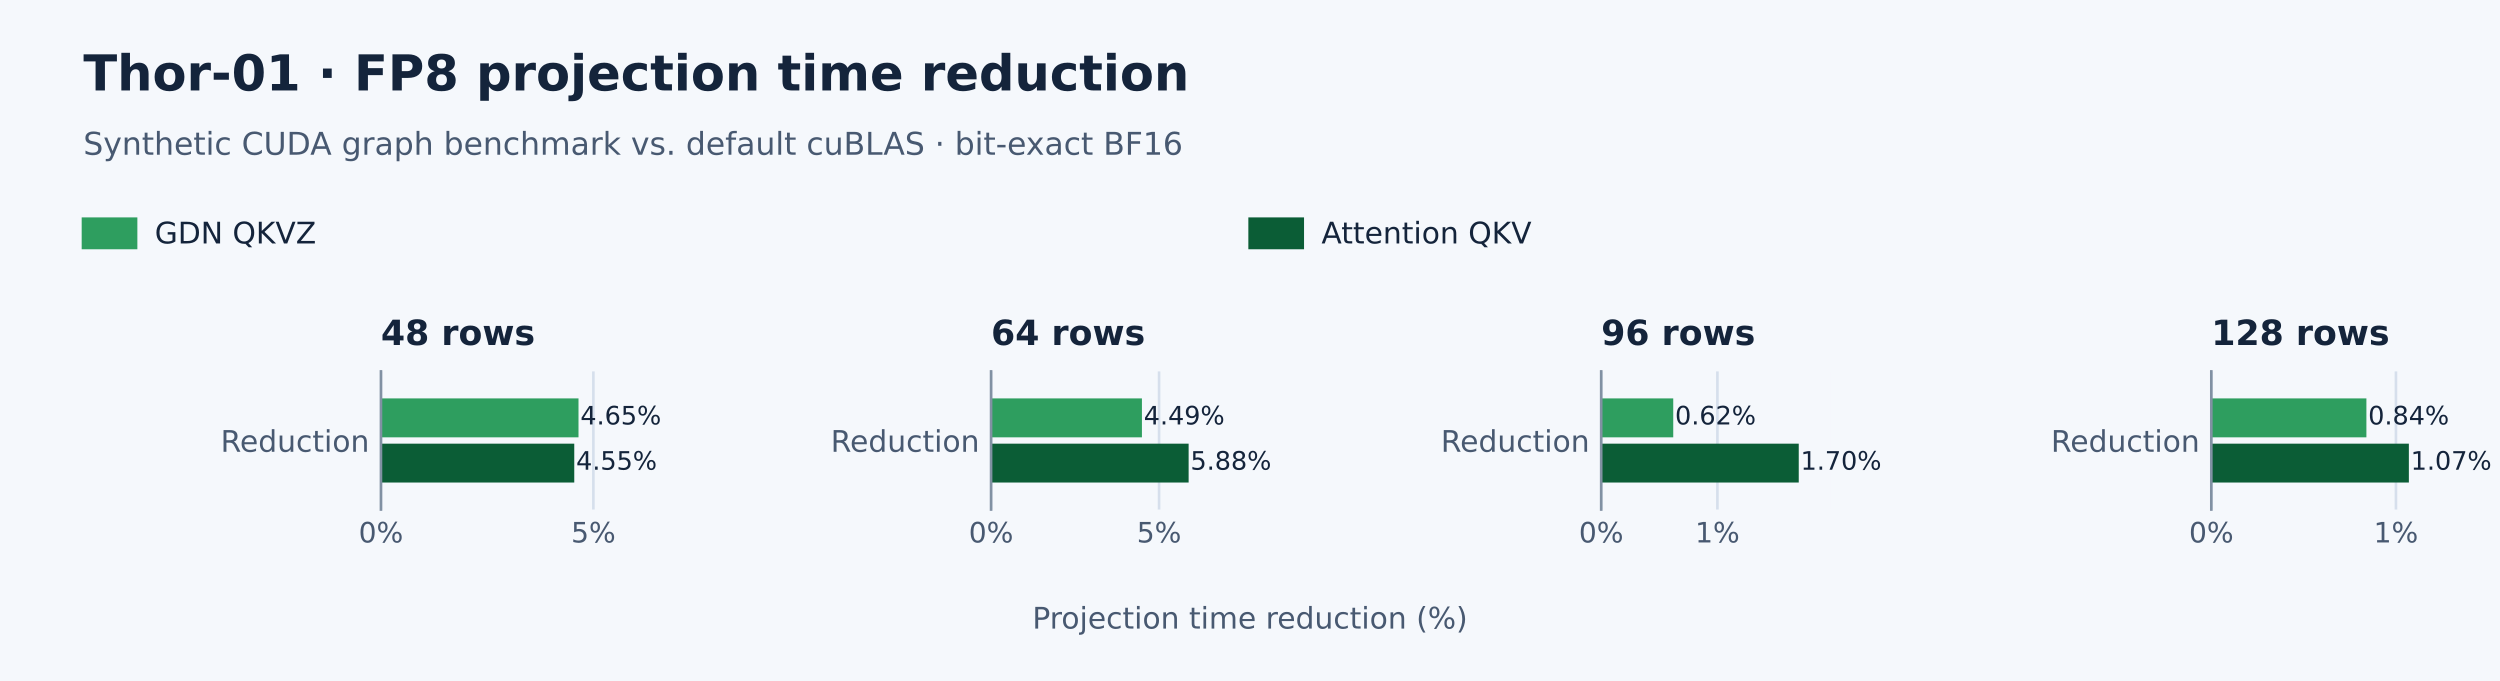
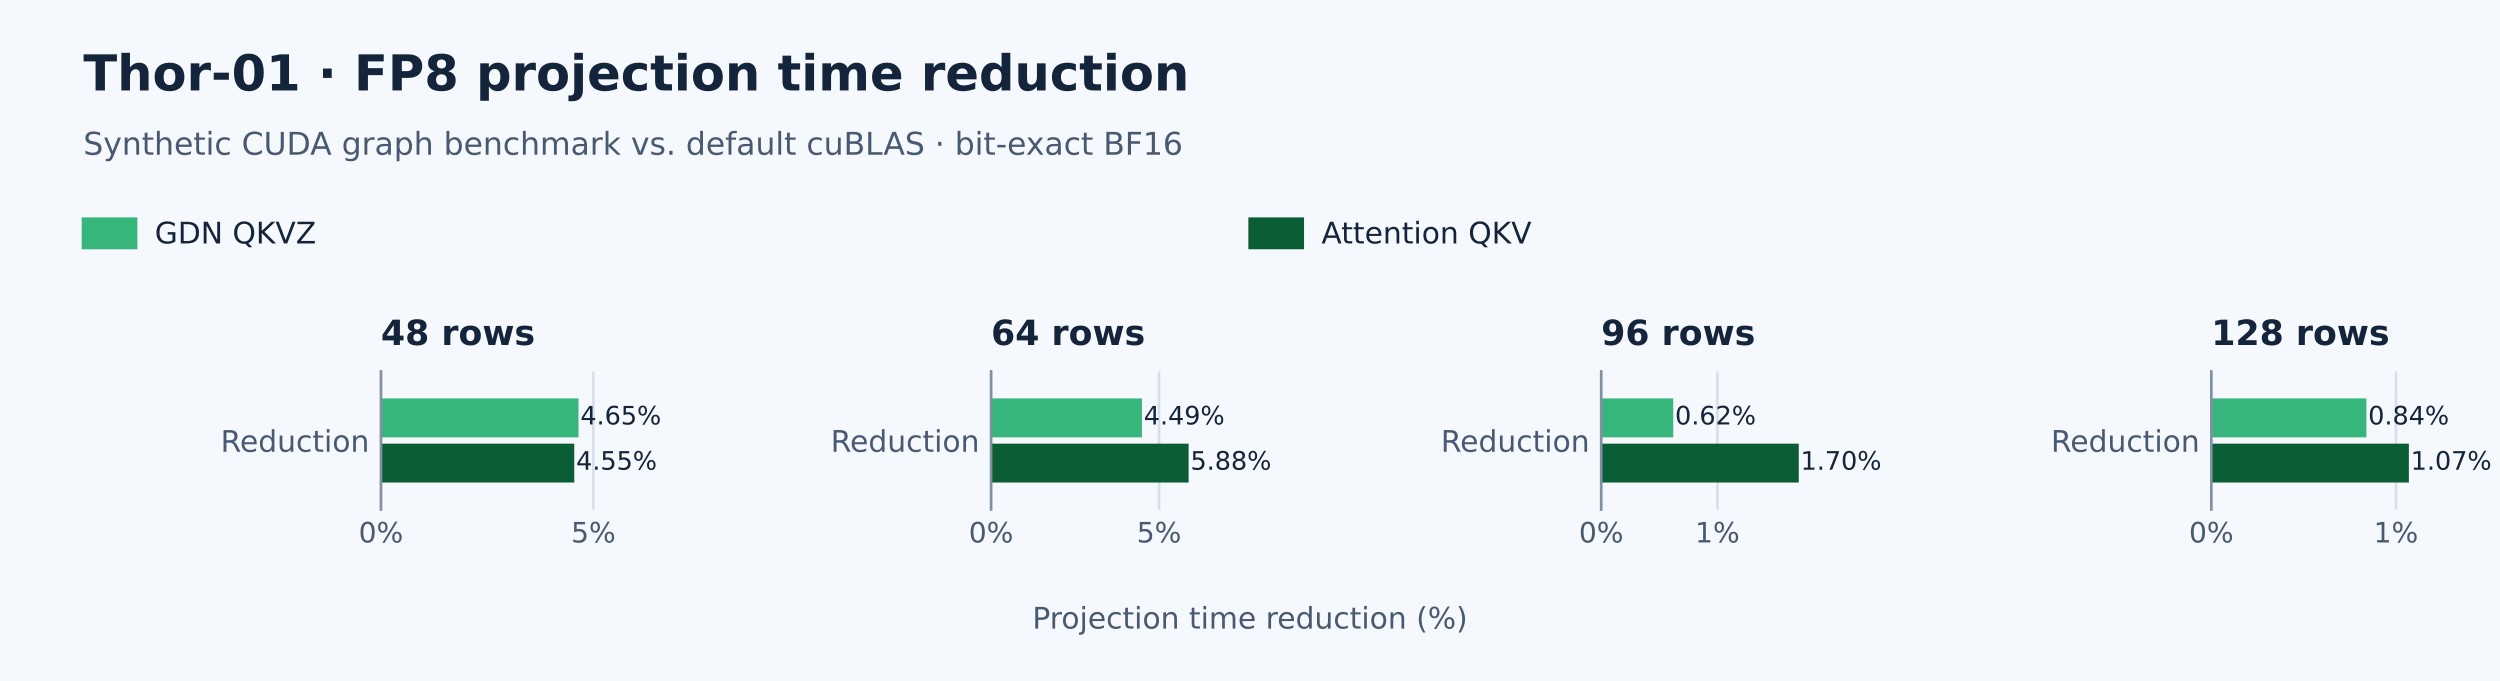
<svg xmlns="http://www.w3.org/2000/svg" width="756pt" height="205.92pt" viewBox="0 0 756 205.92" version="1.1">
  <defs>
    <style type="text/css">*{stroke-linejoin: round; stroke-linecap: butt}</style>
  </defs>
  <g id="figure_1">
    <g id="patch_1">
      <path d="M 0 205.92  L 756 205.92  L 756 0  L 0 0  z " style="fill: #f5f8fc" />
    </g>
    <g id="axes_1">
      <g id="patch_2">
        <path d="M 115.2 154.08  L 184.5 154.08  L 184.5 112.32  L 115.2 112.32  z " style="fill: #f5f8fc" />
      </g>
      <g id="matplotlib.axis_1">
        <g id="xtick_1">
          <g id="line2d_1">
            <path d="M 115.2 154.08  L 115.2 112.32  " clip-path="url(#p41c8f8e82d)" style="fill: none; stroke: #d6dfec; stroke-width: 0.8; stroke-linecap: square" />
          </g>
          <g id="line2d_2" />
          <g id="text_1">
            <text style="font-size: 8.5px; font-family: 'DejaVu Sans', 'Helvetica Neue', Helvetica, Arial, sans-serif; text-anchor: middle; fill: #485971" x="115.2" y="164.038" transform="rotate(-0 115.2 164.038)">0%</text>
          </g>
        </g>
        <g id="xtick_2">
          <g id="line2d_3">
            <path d="M 179.438 154.08  L 179.438 112.32  " clip-path="url(#p41c8f8e82d)" style="fill: none; stroke: #d6dfec; stroke-width: 0.8; stroke-linecap: square" />
          </g>
          <g id="line2d_4" />
          <g id="text_2">
            <text style="font-size: 8.5px; font-family: 'DejaVu Sans', 'Helvetica Neue', Helvetica, Arial, sans-serif; text-anchor: middle; fill: #485971" x="179.438" y="164.038" transform="rotate(-0 179.438 164.038)">5%</text>
          </g>
        </g>
      </g>
      <g id="matplotlib.axis_2">
        <g id="ytick_1">
          <g id="line2d_5" />
          <g id="text_3">
            <text style="font-size: 9px; font-family: 'DejaVu Sans', 'Helvetica Neue', Helvetica, Arial, sans-serif; text-anchor: end; fill: #485971" x="111.7" y="136.619" transform="rotate(-0 111.7 136.6193)">Reduction</text>
          </g>
        </g>
      </g>
      <g id="patch_3">
-         <path d="M 115.2 120.478  L 174.941 120.478  L 174.941 132.242  L 115.2 132.242  z " clip-path="url(#p41c8f8e82d)" style="fill: #2e9e5f" />
+         <path d="M 115.2 120.478  L 174.941 120.478  L 174.941 132.242  L 115.2 132.242  z " clip-path="url(#p41c8f8e82d)" style="fill: #37b67c" />
      </g>
      <g id="patch_4">
        <path d="M 115.2 134.158  L 173.657 134.158  L 173.657 145.922  L 115.2 145.922  z " clip-path="url(#p41c8f8e82d)" style="fill: #0b5d36" />
      </g>
      <g id="patch_5">
        <path d="M 115.2 154.08  L 115.2 112.32  " style="fill: none; stroke: #8191a3; stroke-width: 0.8; stroke-linejoin: miter; stroke-linecap: square" />
      </g>
      <g id="text_4">
        <text style="font-size: 7.7px; font-family: 'DejaVu Sans', 'Helvetica Neue', Helvetica, Arial, sans-serif; text-anchor: start; fill: #14243b" x="175.496" y="128.36" transform="rotate(-0 175.4958 128.3602)">4.65%</text>
      </g>
      <g id="text_5">
        <text style="font-size: 7.7px; font-family: 'DejaVu Sans', 'Helvetica Neue', Helvetica, Arial, sans-serif; text-anchor: start; fill: #14243b" x="174.211" y="142.04" transform="rotate(-0 174.211 142.0402)">4.55%</text>
      </g>
      <g id="text_6">
        <text style="font-weight: 700; font-size: 10.5px; font-family: 'DejaVu Sans', 'Helvetica Neue', Helvetica, Arial, sans-serif; text-anchor: start; fill: #14243b" x="115.2" y="104.32" transform="rotate(-0 115.2 104.32)">48 rows</text>
      </g>
    </g>
    <g id="axes_2">
      <g id="patch_6">
        <path d="M 299.7 154.08  L 369 154.08  L 369 112.32  L 299.7 112.32  z " style="fill: #f5f8fc" />
      </g>
      <g id="matplotlib.axis_3">
        <g id="xtick_3">
          <g id="line2d_6">
            <path d="M 299.7 154.08  L 299.7 112.32  " clip-path="url(#pa7d9a19bf4)" style="fill: none; stroke: #d6dfec; stroke-width: 0.8; stroke-linecap: square" />
          </g>
          <g id="line2d_7" />
          <g id="text_7">
            <text style="font-size: 8.5px; font-family: 'DejaVu Sans', 'Helvetica Neue', Helvetica, Arial, sans-serif; text-anchor: middle; fill: #485971" x="299.7" y="164.038" transform="rotate(-0 299.7 164.038)">0%</text>
          </g>
        </g>
        <g id="xtick_4">
          <g id="line2d_8">
            <path d="M 350.5 154.08  L 350.5 112.32  " clip-path="url(#pa7d9a19bf4)" style="fill: none; stroke: #d6dfec; stroke-width: 0.8; stroke-linecap: square" />
          </g>
          <g id="line2d_9" />
          <g id="text_8">
            <text style="font-size: 8.5px; font-family: 'DejaVu Sans', 'Helvetica Neue', Helvetica, Arial, sans-serif; text-anchor: middle; fill: #485971" x="350.5" y="164.038" transform="rotate(-0 350.5005 164.038)">5%</text>
          </g>
        </g>
      </g>
      <g id="matplotlib.axis_4">
        <g id="ytick_2">
          <g id="line2d_10" />
          <g id="text_9">
            <text style="font-size: 9px; font-family: 'DejaVu Sans', 'Helvetica Neue', Helvetica, Arial, sans-serif; text-anchor: end; fill: #485971" x="296.2" y="136.619" transform="rotate(-0 296.2 136.6193)">Reduction</text>
          </g>
        </g>
      </g>
      <g id="patch_7">
-         <path d="M 299.7 120.478  L 345.319 120.478  L 345.319 132.242  L 299.7 132.242  z " clip-path="url(#pa7d9a19bf4)" style="fill: #2e9e5f" />
+         <path d="M 299.7 120.478  L 345.319 120.478  L 345.319 132.242  L 299.7 132.242  z " clip-path="url(#pa7d9a19bf4)" style="fill: #37b67c" />
      </g>
      <g id="patch_8">
        <path d="M 299.7 134.158  L 359.441 134.158  L 359.441 145.922  L 299.7 145.922  z " clip-path="url(#pa7d9a19bf4)" style="fill: #0b5d36" />
      </g>
      <g id="patch_9">
        <path d="M 299.7 154.08  L 299.7 112.32  " style="fill: none; stroke: #8191a3; stroke-width: 0.8; stroke-linejoin: miter; stroke-linecap: square" />
      </g>
      <g id="text_10">
        <text style="font-size: 7.7px; font-family: 'DejaVu Sans', 'Helvetica Neue', Helvetica, Arial, sans-serif; text-anchor: start; fill: #14243b" x="345.873" y="128.36" transform="rotate(-0 345.8732 128.3602)">4.49%</text>
      </g>
      <g id="text_11">
        <text style="font-size: 7.7px; font-family: 'DejaVu Sans', 'Helvetica Neue', Helvetica, Arial, sans-serif; text-anchor: start; fill: #14243b" x="359.996" y="142.04" transform="rotate(-0 359.9958 142.0402)">5.88%</text>
      </g>
      <g id="text_12">
        <text style="font-weight: 700; font-size: 10.5px; font-family: 'DejaVu Sans', 'Helvetica Neue', Helvetica, Arial, sans-serif; text-anchor: start; fill: #14243b" x="299.7" y="104.32" transform="rotate(-0 299.7 104.32)">64 rows</text>
      </g>
    </g>
    <g id="axes_3">
      <g id="patch_10">
        <path d="M 484.2 154.08  L 553.5 154.08  L 553.5 112.32  L 484.2 112.32  z " style="fill: #f5f8fc" />
      </g>
      <g id="matplotlib.axis_5">
        <g id="xtick_5">
          <g id="line2d_11">
            <path d="M 484.2 154.08  L 484.2 112.32  " clip-path="url(#pa550326b88)" style="fill: none; stroke: #d6dfec; stroke-width: 0.8; stroke-linecap: square" />
          </g>
          <g id="line2d_12" />
          <g id="text_13">
            <text style="font-size: 8.5px; font-family: 'DejaVu Sans', 'Helvetica Neue', Helvetica, Arial, sans-serif; text-anchor: middle; fill: #485971" x="484.2" y="164.038" transform="rotate(-0 484.2 164.038)">0%</text>
          </g>
        </g>
        <g id="xtick_6">
          <g id="line2d_13">
            <path d="M 519.342 154.08  L 519.342 112.32  " clip-path="url(#pa550326b88)" style="fill: none; stroke: #d6dfec; stroke-width: 0.8; stroke-linecap: square" />
          </g>
          <g id="line2d_14" />
          <g id="text_14">
            <text style="font-size: 8.5px; font-family: 'DejaVu Sans', 'Helvetica Neue', Helvetica, Arial, sans-serif; text-anchor: middle; fill: #485971" x="519.342" y="164.038" transform="rotate(-0 519.342 164.038)">1%</text>
          </g>
        </g>
      </g>
      <g id="matplotlib.axis_6">
        <g id="ytick_3">
          <g id="line2d_15" />
          <g id="text_15">
            <text style="font-size: 9px; font-family: 'DejaVu Sans', 'Helvetica Neue', Helvetica, Arial, sans-serif; text-anchor: end; fill: #485971" x="480.7" y="136.619" transform="rotate(-0 480.7 136.6193)">Reduction</text>
          </g>
        </g>
      </g>
      <g id="patch_11">
-         <path d="M 484.2 120.478  L 505.988 120.478  L 505.988 132.242  L 484.2 132.242  z " clip-path="url(#pa550326b88)" style="fill: #2e9e5f" />
+         <path d="M 484.2 120.478  L 505.988 120.478  L 505.988 132.242  L 484.2 132.242  z " clip-path="url(#pa550326b88)" style="fill: #37b67c" />
      </g>
      <g id="patch_12">
        <path d="M 484.2 134.158  L 543.941 134.158  L 543.941 145.922  L 484.2 145.922  z " clip-path="url(#pa550326b88)" style="fill: #0b5d36" />
      </g>
      <g id="patch_13">
        <path d="M 484.2 154.08  L 484.2 112.32  " style="fill: none; stroke: #8191a3; stroke-width: 0.8; stroke-linejoin: miter; stroke-linecap: square" />
      </g>
      <g id="text_16">
        <text style="font-size: 7.7px; font-family: 'DejaVu Sans', 'Helvetica Neue', Helvetica, Arial, sans-serif; text-anchor: start; fill: #14243b" x="506.542" y="128.36" transform="rotate(-0 506.5424 128.3602)">0.62%</text>
      </g>
      <g id="text_17">
        <text style="font-size: 7.7px; font-family: 'DejaVu Sans', 'Helvetica Neue', Helvetica, Arial, sans-serif; text-anchor: start; fill: #14243b" x="544.496" y="142.04" transform="rotate(-0 544.4958 142.0402)">1.70%</text>
      </g>
      <g id="text_18">
        <text style="font-weight: 700; font-size: 10.5px; font-family: 'DejaVu Sans', 'Helvetica Neue', Helvetica, Arial, sans-serif; text-anchor: start; fill: #14243b" x="484.2" y="104.32" transform="rotate(-0 484.2 104.32)">96 rows</text>
      </g>
    </g>
    <g id="axes_4">
      <g id="patch_14">
        <path d="M 668.7 154.08  L 738 154.08  L 738 112.32  L 668.7 112.32  z " style="fill: #f5f8fc" />
      </g>
      <g id="matplotlib.axis_7">
        <g id="xtick_7">
          <g id="line2d_16">
            <path d="M 668.7 154.08  L 668.7 112.32  " clip-path="url(#p7dd41952dc)" style="fill: none; stroke: #d6dfec; stroke-width: 0.8; stroke-linecap: square" />
          </g>
          <g id="line2d_17" />
          <g id="text_19">
            <text style="font-size: 8.5px; font-family: 'DejaVu Sans', 'Helvetica Neue', Helvetica, Arial, sans-serif; text-anchor: middle; fill: #485971" x="668.7" y="164.038" transform="rotate(-0 668.7 164.038)">0%</text>
          </g>
        </g>
        <g id="xtick_8">
          <g id="line2d_18">
            <path d="M 724.533 154.08  L 724.533 112.32  " clip-path="url(#p7dd41952dc)" style="fill: none; stroke: #d6dfec; stroke-width: 0.8; stroke-linecap: square" />
          </g>
          <g id="line2d_19" />
          <g id="text_20">
            <text style="font-size: 8.5px; font-family: 'DejaVu Sans', 'Helvetica Neue', Helvetica, Arial, sans-serif; text-anchor: middle; fill: #485971" x="724.533" y="164.038" transform="rotate(-0 724.5331 164.038)">1%</text>
          </g>
        </g>
      </g>
      <g id="matplotlib.axis_8">
        <g id="ytick_4">
          <g id="line2d_20" />
          <g id="text_21">
            <text style="font-size: 9px; font-family: 'DejaVu Sans', 'Helvetica Neue', Helvetica, Arial, sans-serif; text-anchor: end; fill: #485971" x="665.2" y="136.619" transform="rotate(-0 665.2 136.6193)">Reduction</text>
          </g>
        </g>
      </g>
      <g id="patch_15">
-         <path d="M 668.7 120.478  L 715.6 120.478  L 715.6 132.242  L 668.7 132.242  z " clip-path="url(#p7dd41952dc)" style="fill: #2e9e5f" />
+         <path d="M 668.7 120.478  L 715.6 120.478  L 715.6 132.242  L 668.7 132.242  z " clip-path="url(#p7dd41952dc)" style="fill: #37b67c" />
      </g>
      <g id="patch_16">
        <path d="M 668.7 134.158  L 728.441 134.158  L 728.441 145.922  L 668.7 145.922  z " clip-path="url(#p7dd41952dc)" style="fill: #0b5d36" />
      </g>
      <g id="patch_17">
        <path d="M 668.7 154.08  L 668.7 112.32  " style="fill: none; stroke: #8191a3; stroke-width: 0.8; stroke-linejoin: miter; stroke-linecap: square" />
      </g>
      <g id="text_22">
        <text style="font-size: 7.7px; font-family: 'DejaVu Sans', 'Helvetica Neue', Helvetica, Arial, sans-serif; text-anchor: start; fill: #14243b" x="716.154" y="128.36" transform="rotate(-0 716.1542 128.3602)">0.84%</text>
      </g>
      <g id="text_23">
        <text style="font-size: 7.7px; font-family: 'DejaVu Sans', 'Helvetica Neue', Helvetica, Arial, sans-serif; text-anchor: start; fill: #14243b" x="728.996" y="142.04" transform="rotate(-0 728.9958 142.0402)">1.07%</text>
      </g>
      <g id="text_24">
        <text style="font-weight: 700; font-size: 10.5px; font-family: 'DejaVu Sans', 'Helvetica Neue', Helvetica, Arial, sans-serif; text-anchor: start; fill: #14243b" x="668.7" y="104.32" transform="rotate(-0 668.7 104.32)">128 rows</text>
      </g>
    </g>
    <g id="patch_18">
-       <path d="M 25.2 74.88  L 41.04 74.88  L 41.04 66.24  L 25.2 66.24  z " style="fill: #2e9e5f; stroke: #2e9e5f; stroke-linejoin: miter" />
+       <path d="M 25.2 74.88  L 41.04 74.88  L 41.04 66.24  L 25.2 66.24  z " style="fill: #37b67c; stroke: #37b67c; stroke-linejoin: miter" />
    </g>
    <g id="patch_19">
      <path d="M 378 74.88  L 393.84 74.88  L 393.84 66.24  L 378 66.24  z " style="fill: #0b5d36; stroke: #0b5d36; stroke-linejoin: miter" />
    </g>
    <g id="text_25">
      <text style="font-weight: 700; font-size: 15px; font-family: 'DejaVu Sans', 'Helvetica Neue', Helvetica, Arial, sans-serif; text-anchor: start; fill: #14243b" x="25.2" y="27.36" transform="rotate(-0 25.2 27.36)">Thor-01 · FP8 projection time reduction</text>
    </g>
    <g id="text_26">
      <text style="font-size: 9.5px; font-family: 'DejaVu Sans', 'Helvetica Neue', Helvetica, Arial, sans-serif; text-anchor: start; fill: #485971" x="25.2" y="46.8" transform="rotate(-0 25.2 46.8)">Synthetic CUDA graph benchmark vs. default cuBLAS · bit-exact BF16</text>
    </g>
    <g id="text_27">
      <text style="font-size: 9px; font-family: 'DejaVu Sans', 'Helvetica Neue', Helvetica, Arial, sans-serif; text-anchor: start; fill: #14243b" x="46.8" y="73.618" transform="rotate(-0 46.8 73.61789)">GDN QKVZ</text>
    </g>
    <g id="text_28">
      <text style="font-size: 9px; font-family: 'DejaVu Sans', 'Helvetica Neue', Helvetica, Arial, sans-serif; text-anchor: start; fill: #14243b" x="399.6" y="73.618" transform="rotate(-0 399.6 73.61824)">Attention QKV</text>
    </g>
    <g id="text_29">
      <text style="font-size: 9px; font-family: 'DejaVu Sans', 'Helvetica Neue', Helvetica, Arial, sans-serif; text-anchor: middle; fill: #485971" x="378" y="190.08" transform="rotate(-0 378 190.08)">Projection time reduction (%)</text>
    </g>
  </g>
  <defs>
    <clipPath id="p41c8f8e82d">
      <rect x="115.2" y="112.32" width="69.3" height="41.76" />
    </clipPath>
    <clipPath id="pa7d9a19bf4">
      <rect x="299.7" y="112.32" width="69.3" height="41.76" />
    </clipPath>
    <clipPath id="pa550326b88">
      <rect x="484.2" y="112.32" width="69.3" height="41.76" />
    </clipPath>
    <clipPath id="p7dd41952dc">
      <rect x="668.7" y="112.32" width="69.3" height="41.76" />
    </clipPath>
  </defs>
</svg>
